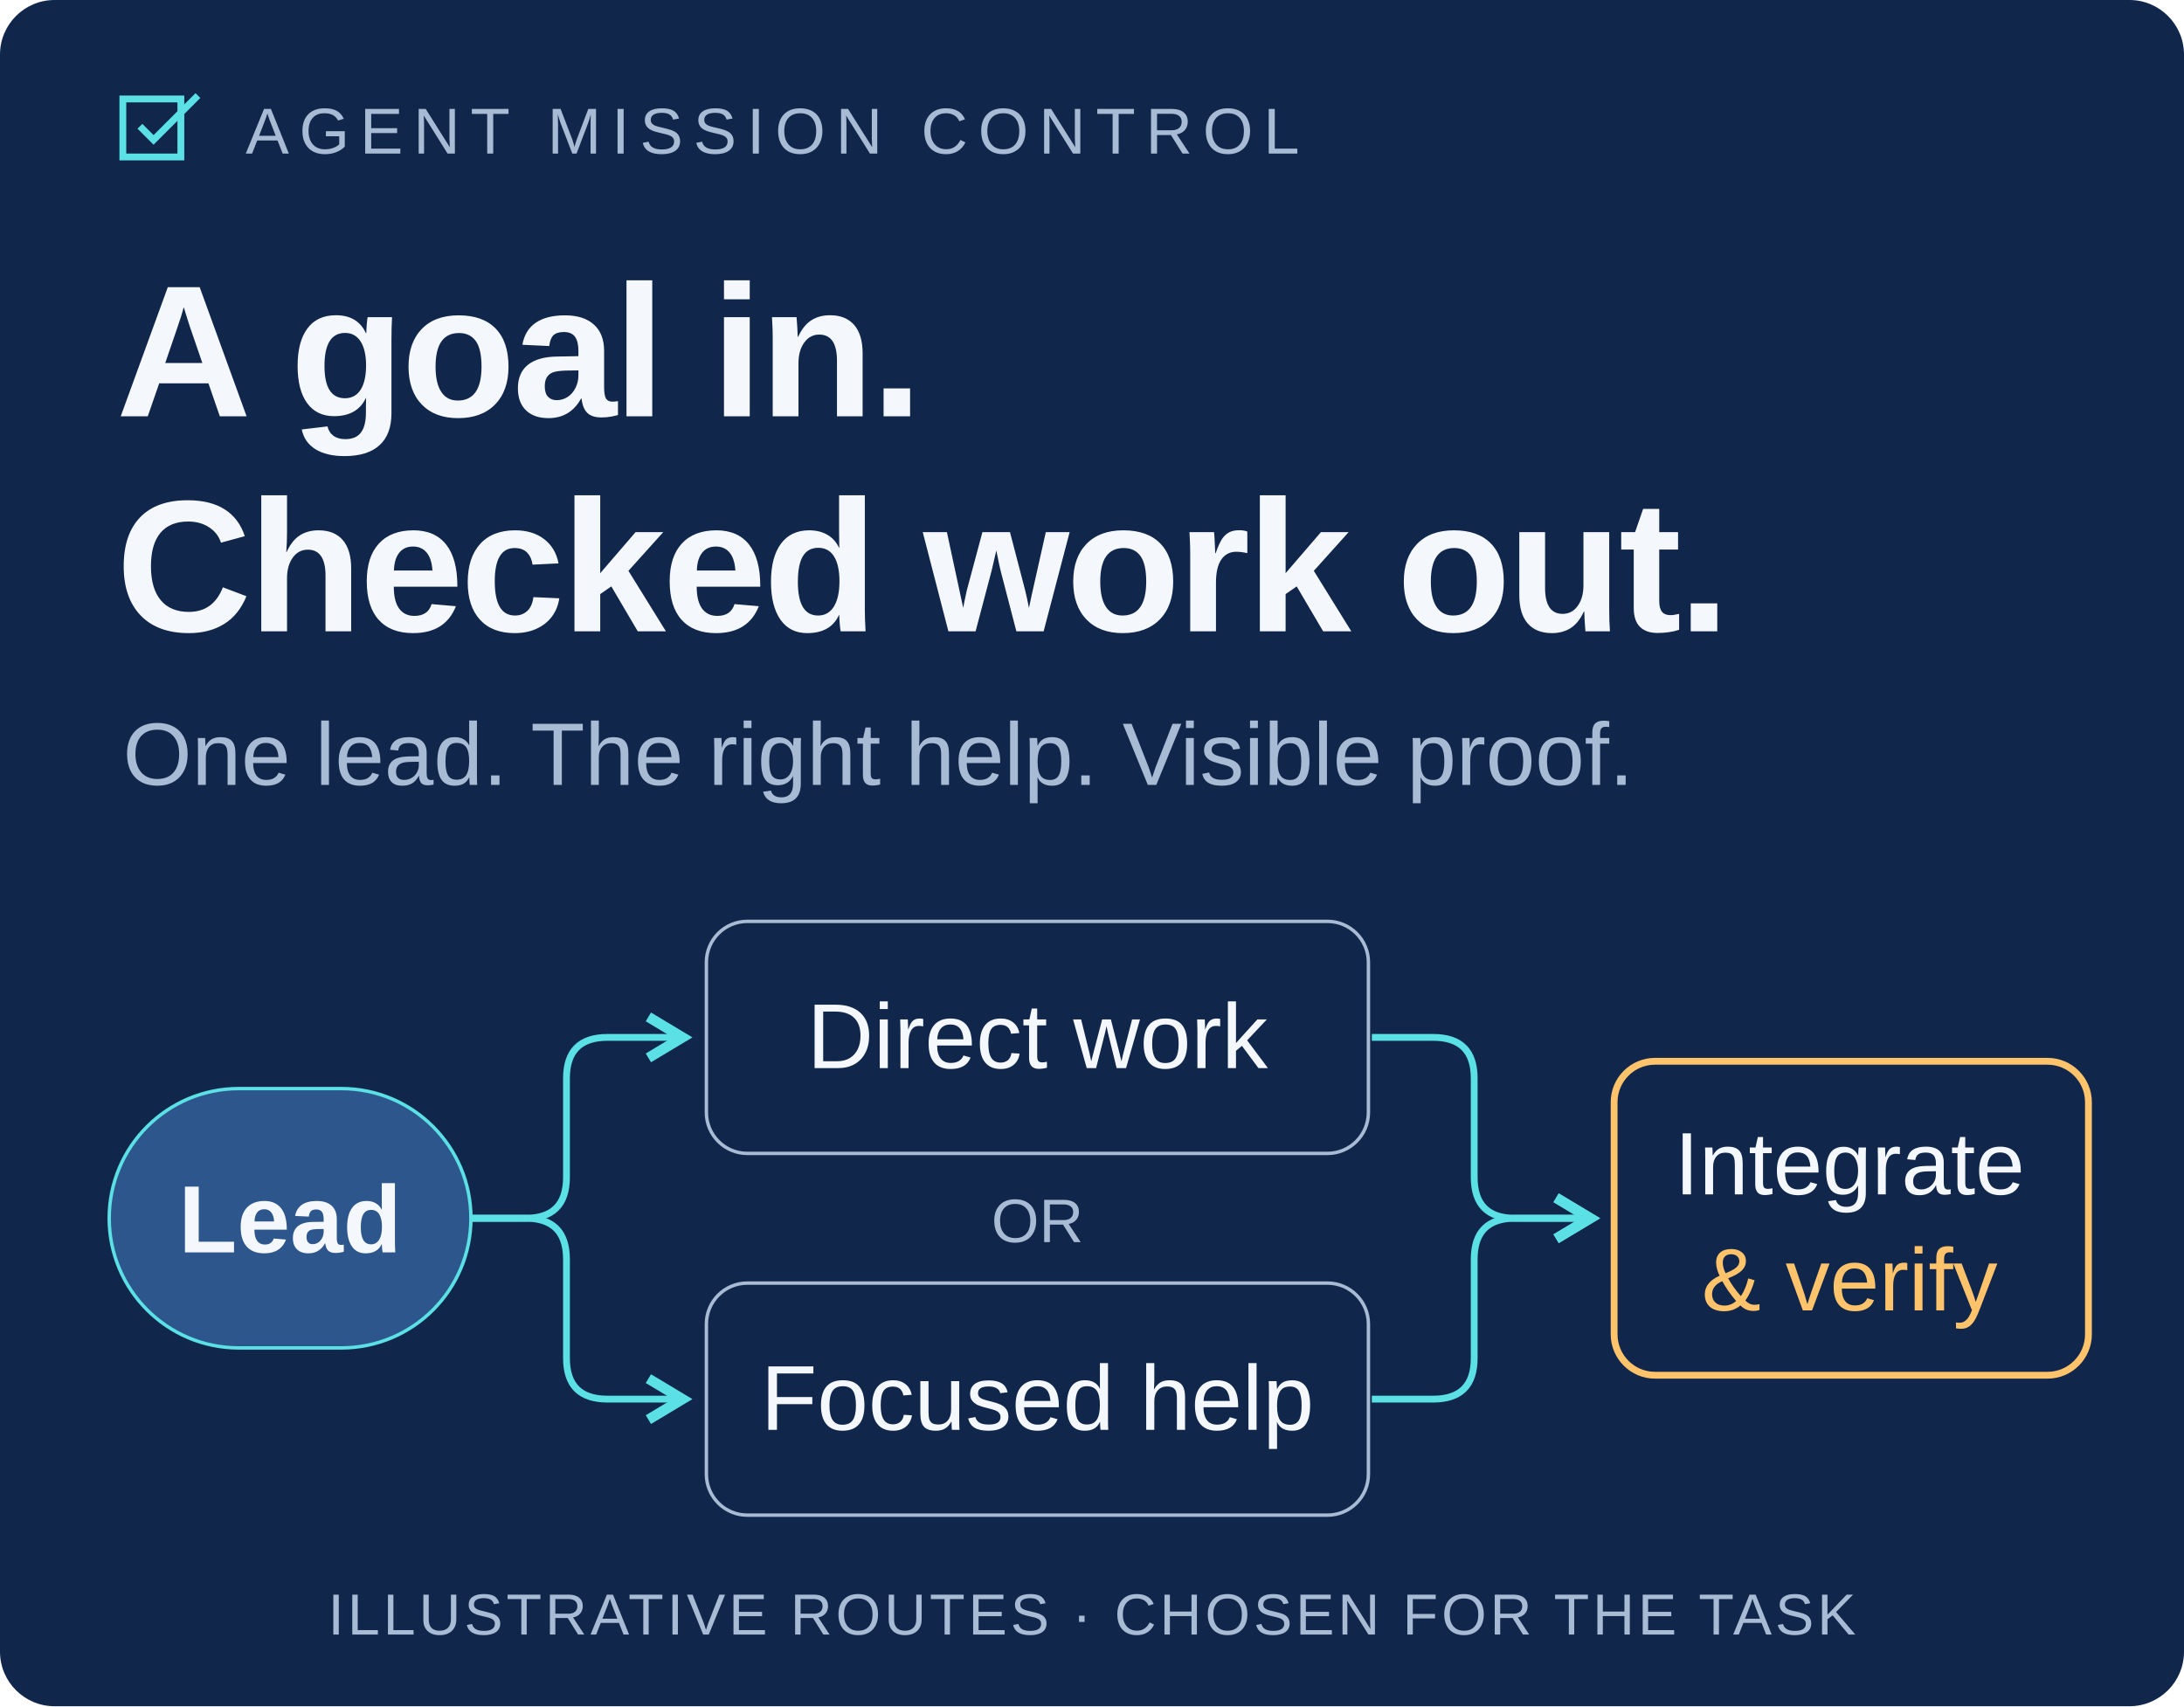
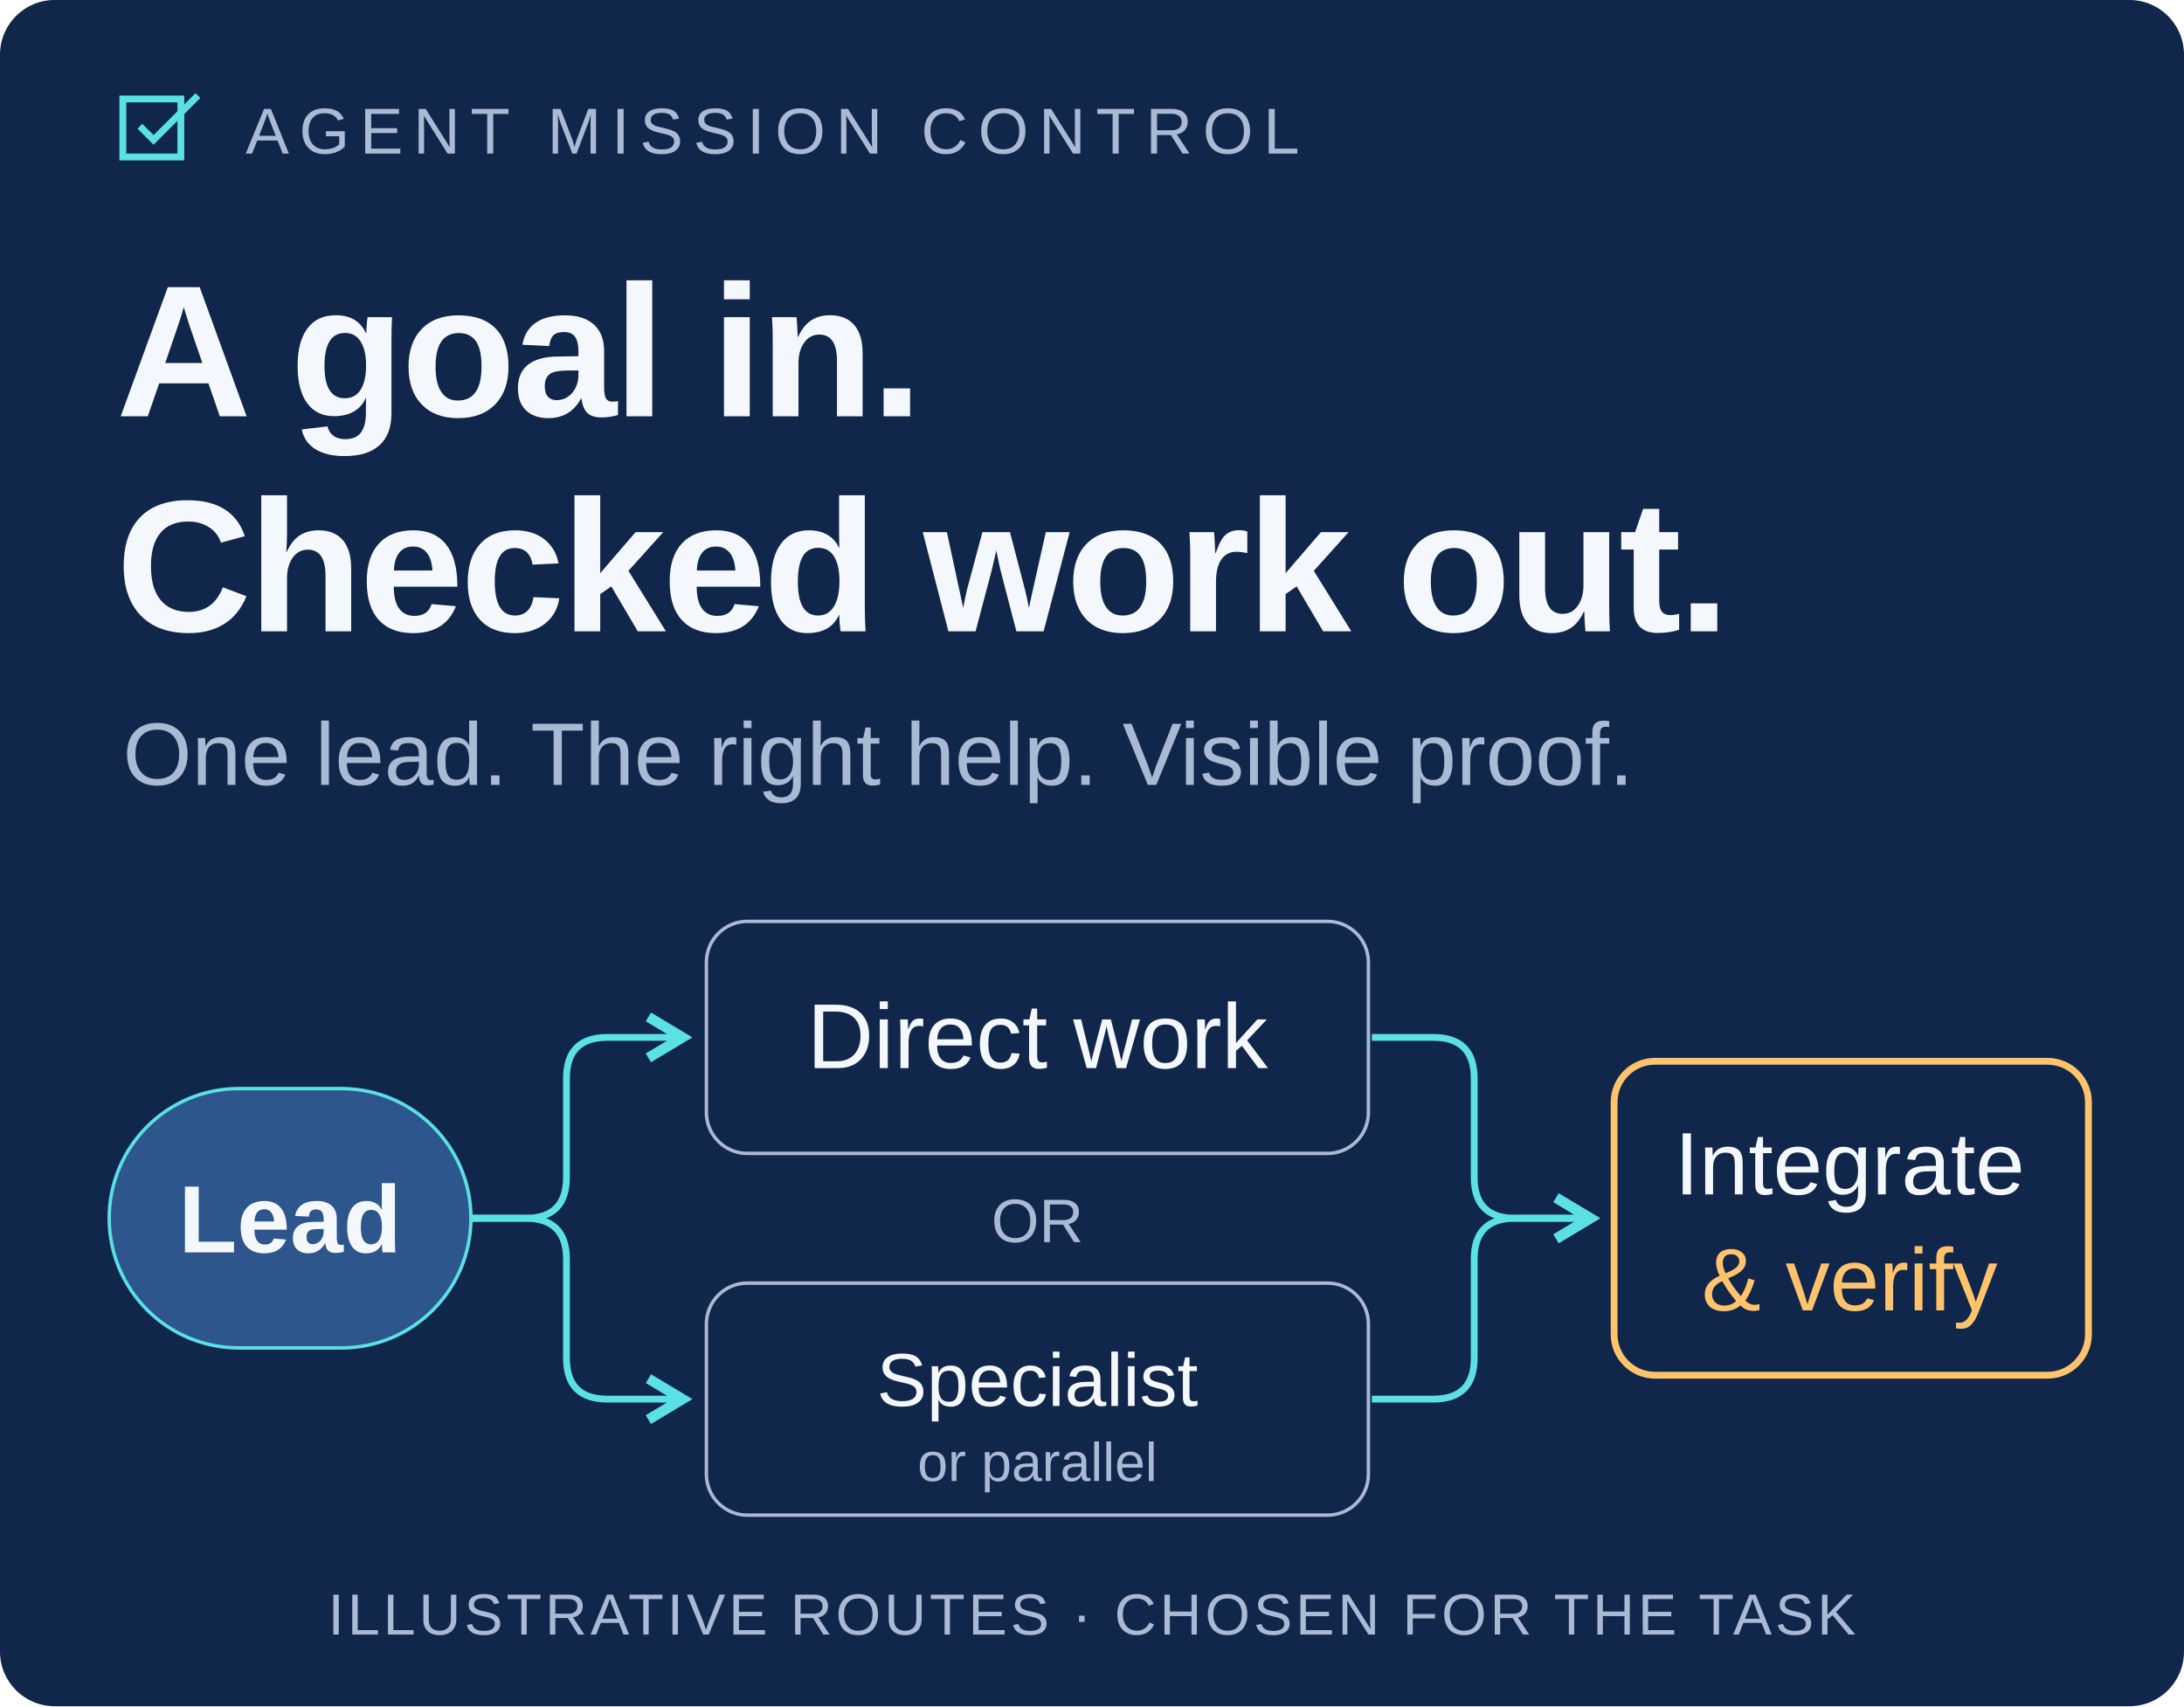
<svg xmlns="http://www.w3.org/2000/svg" viewBox="0 0 640 500" role="img" aria-labelledby="title desc">
  <defs>
    <marker id="arrow" markerWidth="8" markerHeight="8" refX="6" refY="4" orient="auto">
      <path d="m1 1 5 3-5 3" fill="none" stroke="#5BE0E5" stroke-width="1.5" />
    </marker>
  </defs>
  <rect width="640" height="500" rx="16" fill="#11264B" />
  <g font-family="Segoe UI,Arial,sans-serif">
    <path d="M36 29h17v17H36z" fill="none" stroke="#5BE0E5" stroke-width="2" />
    <path d="m41 37 4 4 13-13" fill="none" stroke="#5BE0E5" stroke-width="2" />
    <text x="72" y="45" font-size="19" letter-spacing="3" fill="#A8BBD4">AGENT MISSION CONTROL</text>
    <text x="34" y="122" font-size="55" font-weight="700" letter-spacing="-1" fill="#F4F8FD">A goal in.</text>
    <text x="34" y="185" font-size="55" font-weight="700" letter-spacing="-1" fill="#F4F8FD">Checked work out.</text>
    <text x="36" y="230" font-size="26" fill="#A8BBD4">One lead. The right help. Visible proof.</text>
    <g fill="none" stroke="#5BE0E5" stroke-width="2" marker-end="url(#arrow)">
      <path d="M138 357h16q12 0 12-12v-29q0-12 12-12h22" />
      <path d="M138 357h16q12 0 12 12v29q0 12 12 12h22" />
      <path d="M402 304h18q12 0 12 12v29q0 12 12 12h22" />
      <path d="M402 410h18q12 0 12-12v-29q0-12 12-12h22" />
    </g>
    <rect x="32" y="319" width="106" height="76" rx="38" fill="#2C568C" stroke="#5BE0E5" />
    <text x="85" y="367" text-anchor="middle" font-size="28" font-weight="600" fill="#F4F8FD">Lead</text>
    <rect x="207" y="270" width="194" height="68" rx="12" fill="#11264B" stroke="#A8BBD4" />
    <text x="304" y="313" text-anchor="middle" font-size="27" fill="#F4F8FD">Direct work</text>
    <text x="304" y="364" text-anchor="middle" font-size="18" fill="#A8BBD4">OR</text>
    <rect x="207" y="376" width="194" height="68" rx="12" fill="#11264B" stroke="#A8BBD4" />
-     <text x="304" y="419" text-anchor="middle" font-size="27" fill="#F4F8FD">Focused help</text>
+     <text x="304" y="412" text-anchor="middle" font-size="22" fill="#F4F8FD">Specialist</text>
+     <text x="304" y="434" text-anchor="middle" font-size="16" fill="#A8BBD4">or parallel</text>
    <rect x="473" y="311" width="139" height="92" rx="12" fill="#11264B" stroke="#FFC46B" stroke-width="2" />
    <text x="542" y="350" text-anchor="middle" font-size="26" fill="#F4F8FD">Integrate</text>
    <text x="542" y="384" text-anchor="middle" font-size="26" fill="#FFC46B">&amp; verify</text>
    <text x="320" y="479" text-anchor="middle" font-size="17" letter-spacing="1" fill="#A8BBD4">ILLUSTRATIVE ROUTES · CHOSEN FOR THE TASK</text>
  </g>
</svg>
